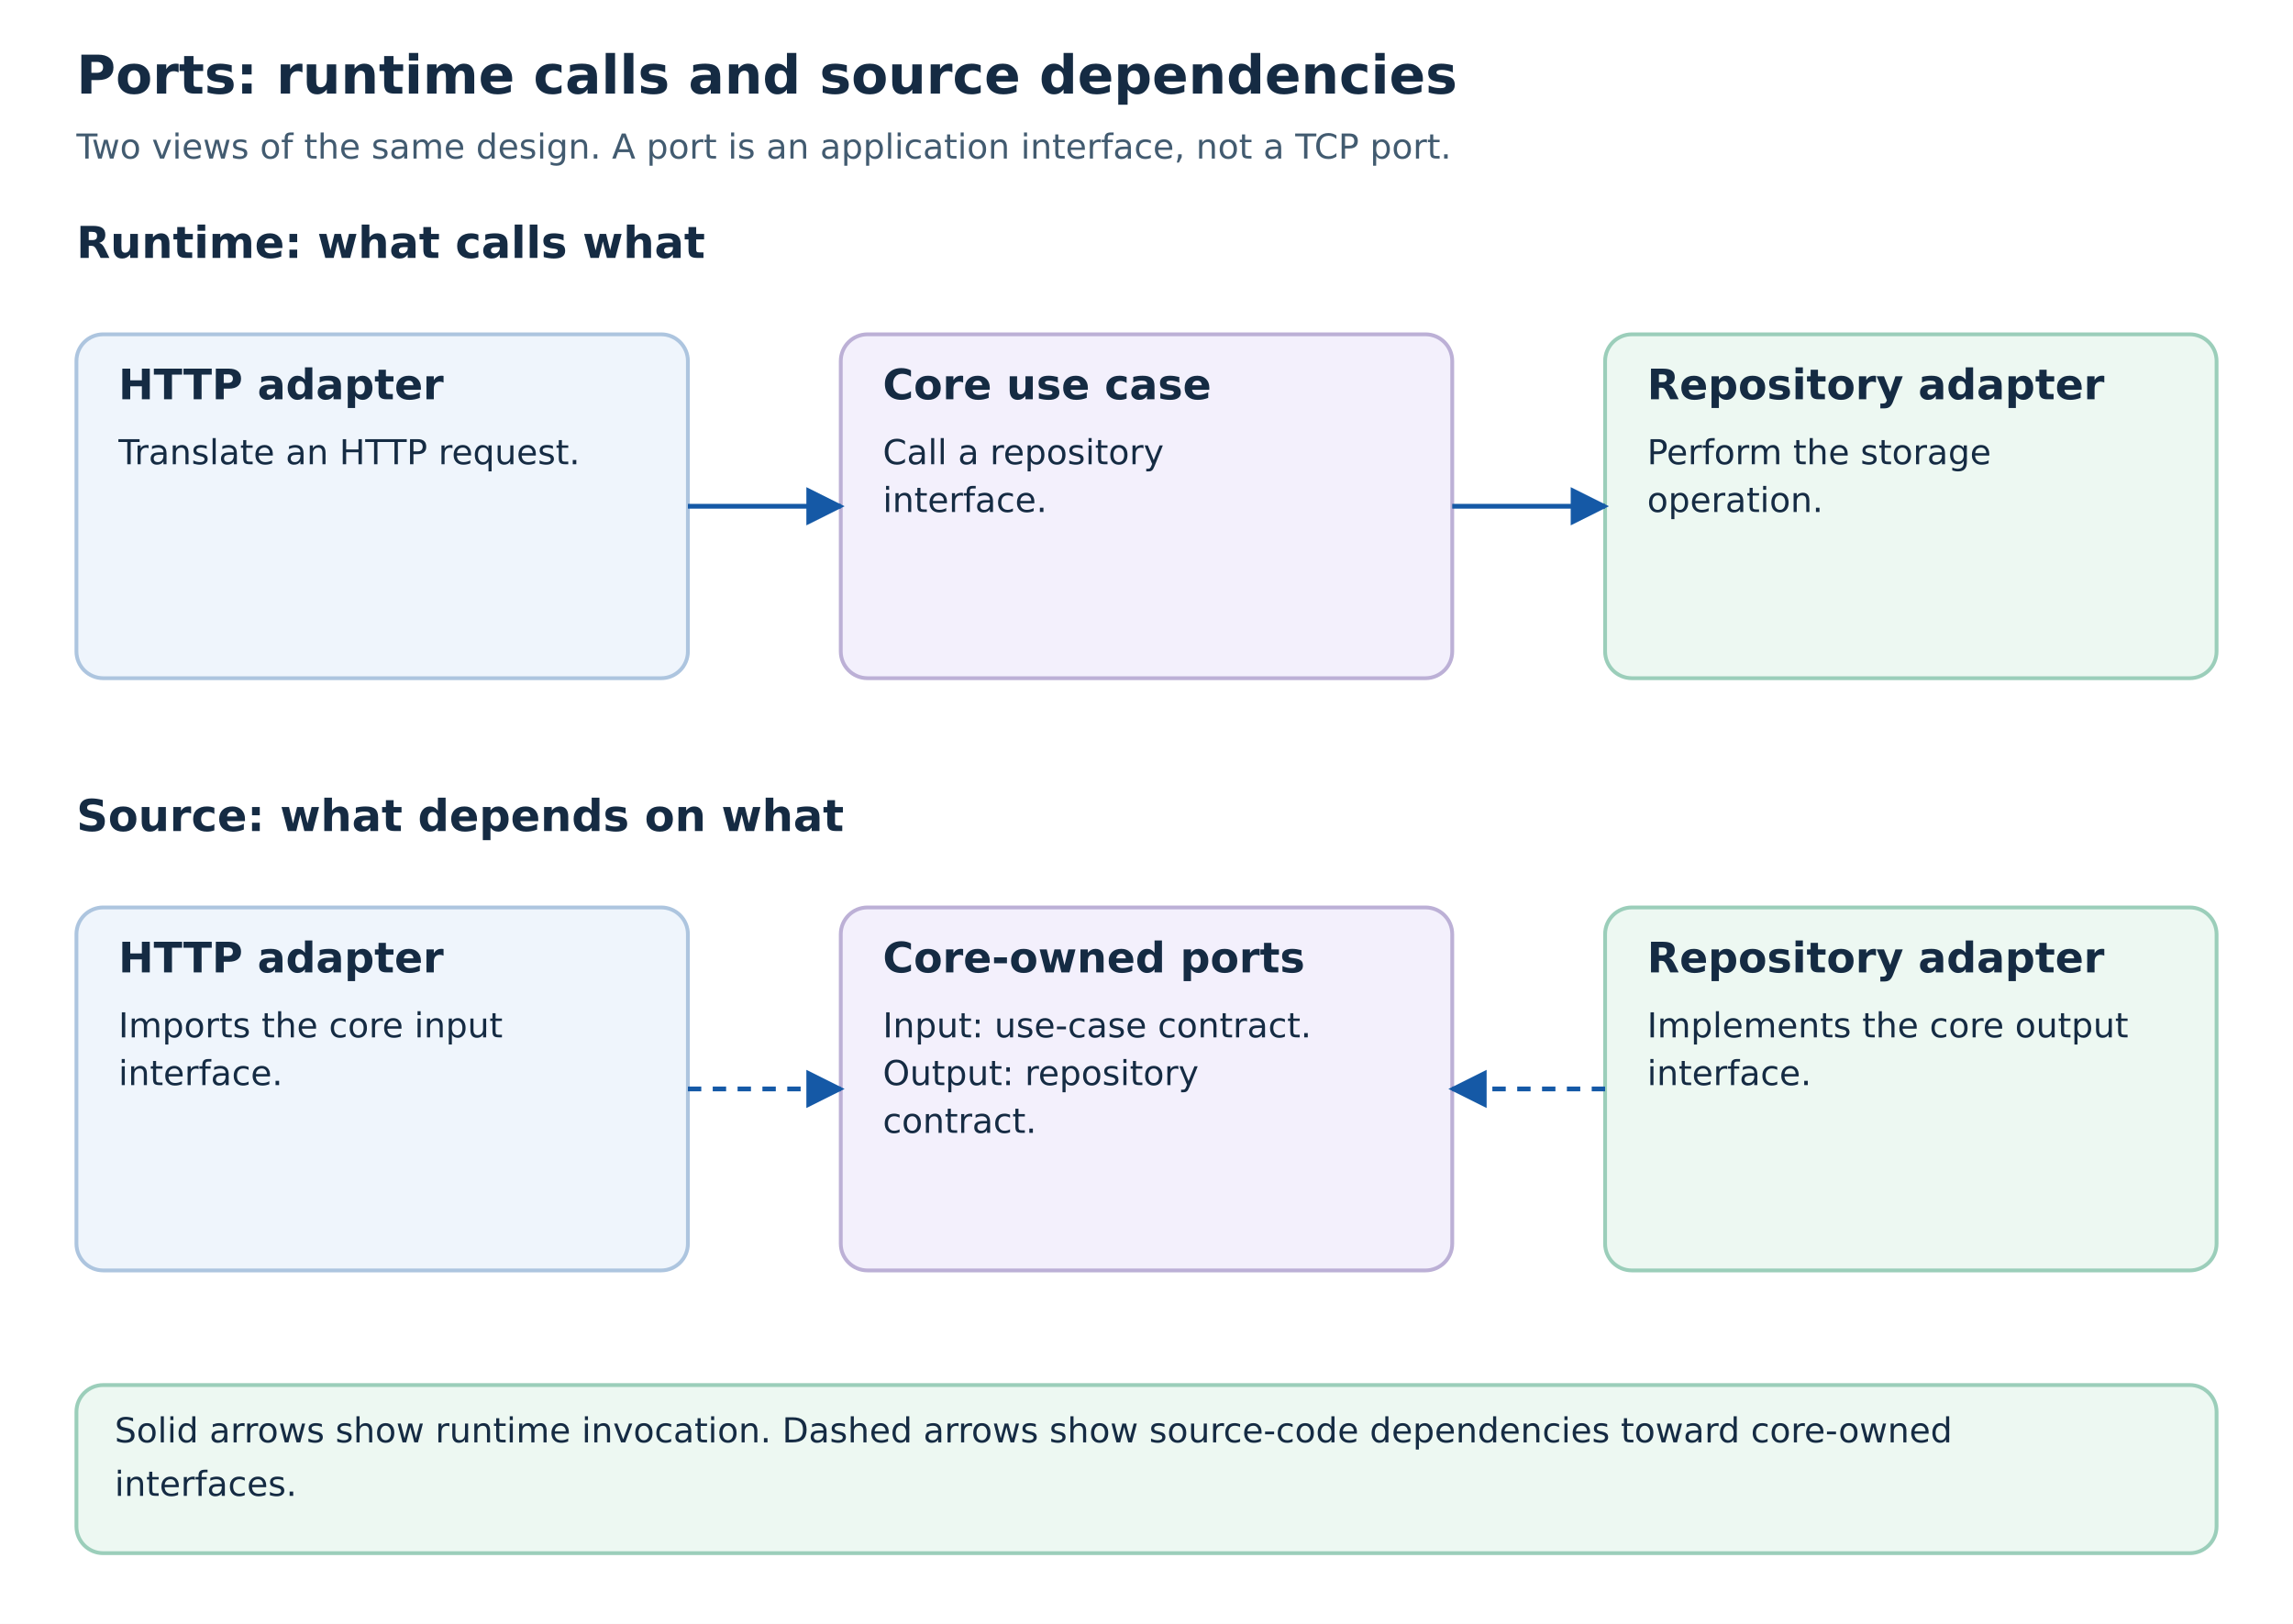
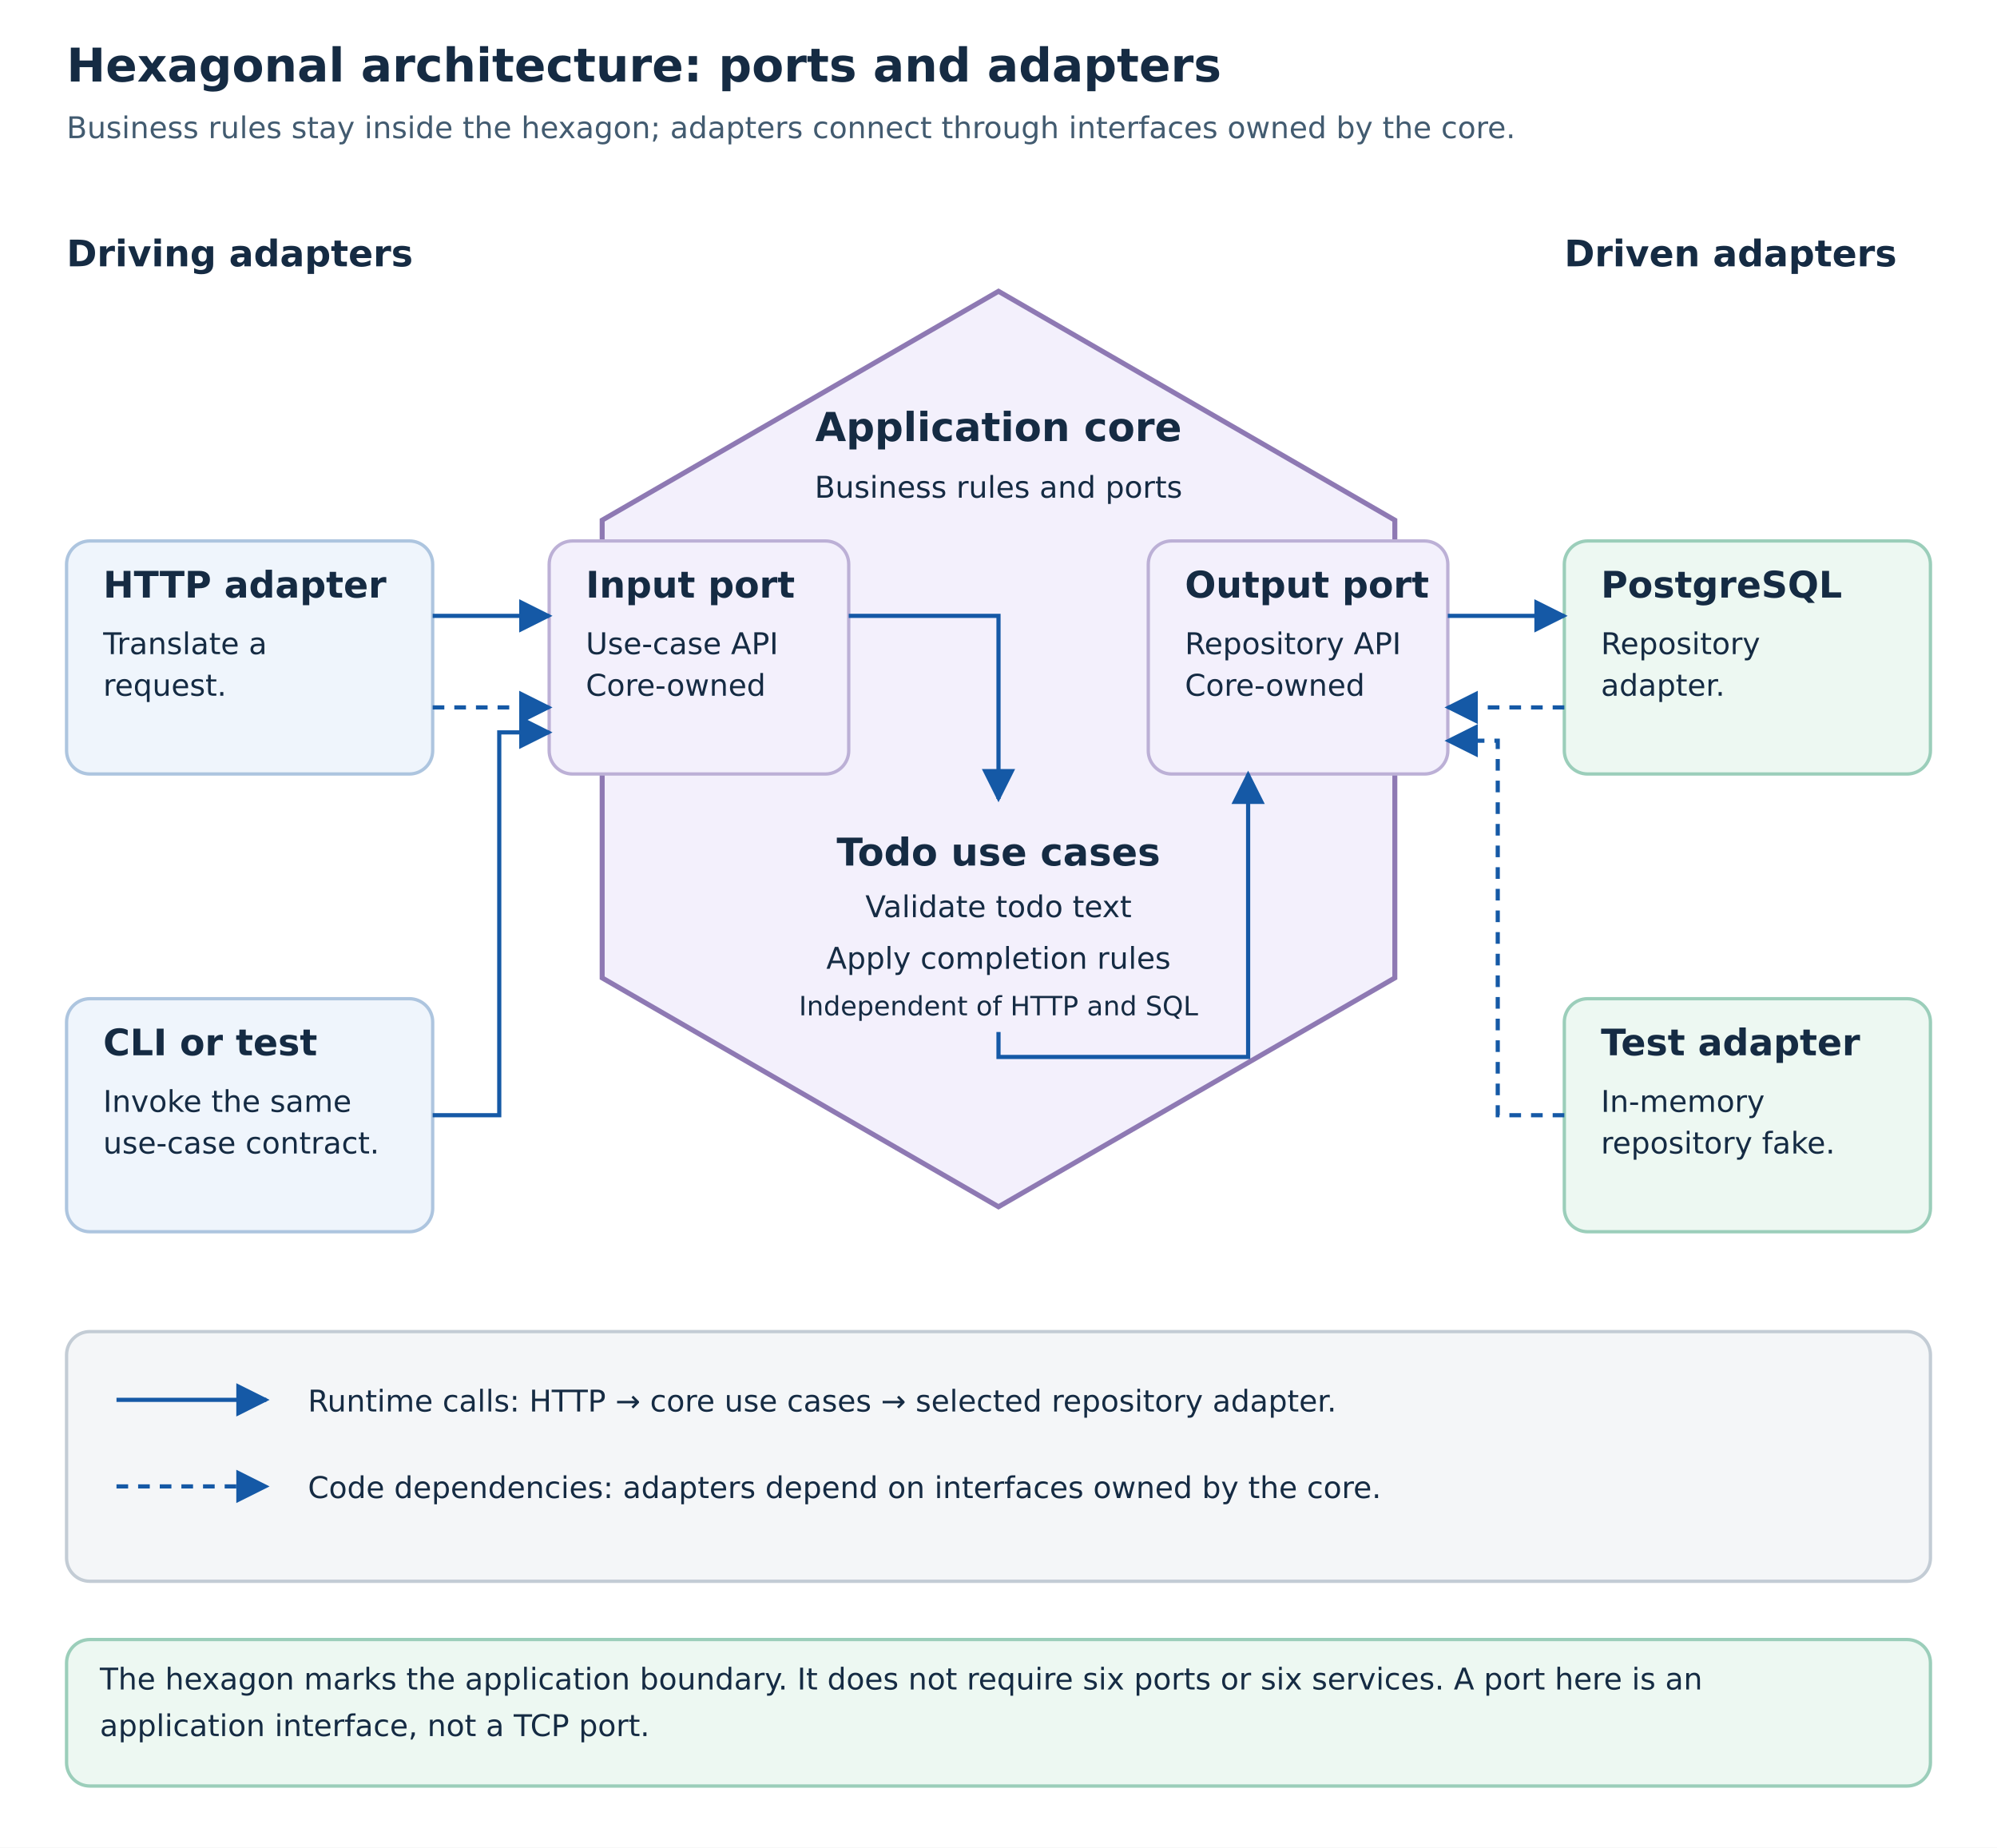
- <svg xmlns="http://www.w3.org/2000/svg" width="1200" height="850" viewBox="0 0 1200 850" role="img" aria-labelledby="title description">
+ <svg xmlns="http://www.w3.org/2000/svg" width="1200" height="1110" viewBox="0 0 1200 1110" role="img" aria-labelledby="title description">
  <defs>
    <marker id="arrow" viewBox="0 0 10 10" refX="9" refY="5" markerWidth="8" markerHeight="8" orient="auto-start-reverse">
      <path d="M0 0 L10 5 L0 10 Z" fill="#1559a6" />
    </marker>
  </defs>
-   <rect width="1200" height="850" fill="#fff" />
+   <rect width="1200" height="1110" fill="#fff" />
  <style>text{font-family:'DejaVu Sans',sans-serif;fill:#152b43}.body{font-size:18px}.muted{fill:#425b70;font-size:18px}.heading{font-size:23px;font-weight:700}.code{font-family:'DejaVu Sans Mono',monospace;font-size:17px}</style>
-   <text id="text-1" x="40" y="49" class="body" font-size="28px" style="font-size:28px" font-weight="700">Ports: runtime calls and source dependencies</text>
-   <text id="text-2" x="40" y="83" class="muted">Two views of the same design. A port is an application interface, not a TCP port.</text>
-   <text id="text-3" x="40" y="135" class="heading">Runtime: what calls what</text>
-   <rect x="40" y="175" width="320" height="180" rx="14" fill="#eff5fc" stroke="#adc5df" stroke-width="2" />
-   <text id="text-5" x="62" y="209" class="heading" font-size="22px" style="font-size:22px">HTTP adapter</text>
-   <text id="text-6" x="62" y="243" class="body">Translate an HTTP request.</text>
-   <rect x="440" y="175" width="320" height="180" rx="14" fill="#f3f0fc" stroke="#bcb0d6" stroke-width="2" />
-   <text id="text-8" x="462" y="209" class="heading" font-size="22px" style="font-size:22px">Core use case</text>
-   <text id="text-9" x="462" y="243" class="body">Call a repository</text>
-   <text id="text-10" x="462" y="268" class="body">interface.</text>
-   <path d="M360 265 L440 265" fill="none" stroke="#1559a6" stroke-width="2.5" marker-end="url(#arrow)" />
-   <rect x="840" y="175" width="320" height="180" rx="14" fill="#edf8f2" stroke="#9bceba" stroke-width="2" />
-   <text id="text-13" x="862" y="209" class="heading" font-size="22px" style="font-size:22px">Repository adapter</text>
-   <text id="text-14" x="862" y="243" class="body">Perform the storage</text>
-   <text id="text-15" x="862" y="268" class="body">operation.</text>
-   <path d="M760 265 L840 265" fill="none" stroke="#1559a6" stroke-width="2.5" marker-end="url(#arrow)" />
-   <text id="text-17" x="40" y="435" class="heading">Source: what depends on what</text>
-   <rect x="40" y="475" width="320" height="190" rx="14" fill="#eff5fc" stroke="#adc5df" stroke-width="2" />
-   <text id="text-19" x="62" y="509" class="heading" font-size="22px" style="font-size:22px">HTTP adapter</text>
-   <text id="text-20" x="62" y="543" class="body">Imports the core input</text>
-   <text id="text-21" x="62" y="568" class="body">interface.</text>
-   <rect x="440" y="475" width="320" height="190" rx="14" fill="#f3f0fc" stroke="#bcb0d6" stroke-width="2" />
-   <text id="text-23" x="462" y="509" class="heading" font-size="22px" style="font-size:22px">Core-owned ports</text>
-   <text id="text-24" x="462" y="543" class="body">Input: use-case contract.</text>
-   <text id="text-25" x="462" y="568" class="body">Output: repository</text>
-   <text id="text-26" x="462" y="593" class="body">contract.</text>
-   <rect x="840" y="475" width="320" height="190" rx="14" fill="#edf8f2" stroke="#9bceba" stroke-width="2" />
-   <text id="text-28" x="862" y="509" class="heading" font-size="22px" style="font-size:22px">Repository adapter</text>
-   <text id="text-29" x="862" y="543" class="body">Implements the core output</text>
-   <text id="text-30" x="862" y="568" class="body">interface.</text>
-   <path d="M360 570 L440 570" fill="none" stroke="#1559a6" stroke-width="2.5" marker-end="url(#arrow)" stroke-dasharray="7 6" />
-   <path d="M840 570 L760 570" fill="none" stroke="#1559a6" stroke-width="2.5" marker-end="url(#arrow)" stroke-dasharray="7 6" />
-   <rect x="40" y="725" width="1120" height="88" rx="14" fill="#edf8f2" stroke="#9bceba" stroke-width="2" />
-   <text id="text-34" x="60" y="755" class="body">Solid arrows show runtime invocation. Dashed arrows show source-code dependencies toward core-owned</text>
-   <text id="text-35" x="60" y="783" class="body">interfaces.</text>
+   <text id="text-1" x="40" y="49" class="body" font-size="28px" style="font-size:28px" font-weight="700">Hexagonal architecture: ports and adapters</text>
+   <text id="text-2" x="40" y="83" class="muted">Business rules stay inside the hexagon; adapters connect through interfaces owned by the core.</text>
+   <polygon id="application-core" points="600.000,175.000 838.157,312.500 838.157,587.500 600.000,725.000 361.843,587.500 361.843,312.500" fill="#f3f0fc" stroke="#8e79b3" stroke-width="3" />
+   <text id="text-4" x="40" y="160" class="heading" font-size="22px" style="font-size:22px">Driving adapters</text>
+   <text id="text-5" x="940" y="160" class="heading" font-size="22px" style="font-size:22px">Driven adapters</text>
+   <text id="text-6" x="600" y="265" class="heading" font-size="24px" style="font-size:24px" text-anchor="middle">Application core</text>
+   <text id="text-7" x="600" y="299" class="body" text-anchor="middle">Business rules and ports</text>
+   <rect x="40" y="325" width="220" height="140" rx="14" fill="#eff5fc" stroke="#adc5df" stroke-width="2" />
+   <text id="text-9" x="62" y="359" class="heading" font-size="22px" style="font-size:22px">HTTP adapter</text>
+   <text id="text-10" x="62" y="393" class="body">Translate a</text>
+   <text id="text-11" x="62" y="418" class="body">request.</text>
+   <rect x="330" y="325" width="180" height="140" rx="14" fill="#f3f0fc" stroke="#bcb0d6" stroke-width="2" />
+   <text id="text-13" x="352" y="359" class="heading" font-size="22px" style="font-size:22px">Input port</text>
+   <text id="text-14" x="352" y="393" class="body">Use-case API</text>
+   <text id="text-15" x="352" y="418" class="body">Core-owned</text>
+   <rect x="690" y="325" width="180" height="140" rx="14" fill="#f3f0fc" stroke="#bcb0d6" stroke-width="2" />
+   <text id="text-17" x="712" y="359" class="heading" font-size="22px" style="font-size:22px">Output port</text>
+   <text id="text-18" x="712" y="393" class="body">Repository API</text>
+   <text id="text-19" x="712" y="418" class="body">Core-owned</text>
+   <rect x="940" y="325" width="220" height="140" rx="14" fill="#edf8f2" stroke="#9bceba" stroke-width="2" />
+   <text id="text-21" x="962" y="359" class="heading" font-size="22px" style="font-size:22px">PostgreSQL</text>
+   <text id="text-22" x="962" y="393" class="body">Repository</text>
+   <text id="text-23" x="962" y="418" class="body">adapter.</text>
+   <rect x="40" y="600" width="220" height="140" rx="14" fill="#eff5fc" stroke="#adc5df" stroke-width="2" />
+   <text id="text-25" x="62" y="634" class="heading" font-size="22px" style="font-size:22px">CLI or test</text>
+   <text id="text-26" x="62" y="668" class="body">Invoke the same</text>
+   <text id="text-27" x="62" y="693" class="body">use-case contract.</text>
+   <rect x="940" y="600" width="220" height="140" rx="14" fill="#edf8f2" stroke="#9bceba" stroke-width="2" />
+   <text id="text-29" x="962" y="634" class="heading" font-size="22px" style="font-size:22px">Test adapter</text>
+   <text id="text-30" x="962" y="668" class="body">In-memory</text>
+   <text id="text-31" x="962" y="693" class="body">repository fake.</text>
+   <path d="M260 370 L330 370" fill="none" stroke="#1559a6" stroke-width="2.5" marker-end="url(#arrow)" />
+   <path d="M510 370 H600 V480" fill="none" stroke="#1559a6" stroke-width="2.5" marker-end="url(#arrow)" />
+   <path d="M600 620 V635 H750 V465" fill="none" stroke="#1559a6" stroke-width="2.5" marker-end="url(#arrow)" />
+   <path d="M870 370 L940 370" fill="none" stroke="#1559a6" stroke-width="2.5" marker-end="url(#arrow)" />
+   <path d="M260 670 H300 V440 H330" fill="none" stroke="#1559a6" stroke-width="2.5" marker-end="url(#arrow)" />
+   <path d="M260 425 L330 425" fill="none" stroke="#1559a6" stroke-width="2.5" marker-end="url(#arrow)" stroke-dasharray="7 6" />
+   <path d="M940 425 L870 425" fill="none" stroke="#1559a6" stroke-width="2.5" marker-end="url(#arrow)" stroke-dasharray="7 6" />
+   <path d="M940 670 H900 V445 H870" fill="none" stroke="#1559a6" stroke-width="2.5" marker-end="url(#arrow)" stroke-dasharray="7 6" />
+   <text id="text-40" x="600" y="520" class="heading" font-size="23px" style="font-size:23px" text-anchor="middle">Todo use cases</text>
+   <text id="text-41" x="600" y="551" class="body" text-anchor="middle">Validate todo text</text>
+   <text id="text-42" x="600" y="582" class="body" text-anchor="middle">Apply completion rules</text>
+   <text id="text-43" x="600" y="610" class="body" font-size="16px" style="font-size:16px" text-anchor="middle">Independent of HTTP and SQL</text>
+   <rect x="40" y="800" width="1120" height="150" rx="14" fill="#f4f6f8" stroke="#c3ccd5" stroke-width="2" />
+   <path d="M70 841 L160 841" fill="none" stroke="#1559a6" stroke-width="2.5" marker-end="url(#arrow)" />
+   <text id="text-46" x="185" y="848" class="body">Runtime calls: HTTP → core use cases → selected repository adapter.</text>
+   <path d="M70 893 L160 893" fill="none" stroke="#1559a6" stroke-width="2.5" marker-end="url(#arrow)" stroke-dasharray="7 6" />
+   <text id="text-48" x="185" y="900" class="body">Code dependencies: adapters depend on interfaces owned by the core.</text>
+   <rect x="40" y="985" width="1120" height="88" rx="14" fill="#edf8f2" stroke="#9bceba" stroke-width="2" />
+   <text id="text-50" x="60" y="1015" class="body">The hexagon marks the application boundary. It does not require six ports or six services. A port here is an</text>
+   <text id="text-51" x="60" y="1043" class="body">application interface, not a TCP port.</text>
</svg>
